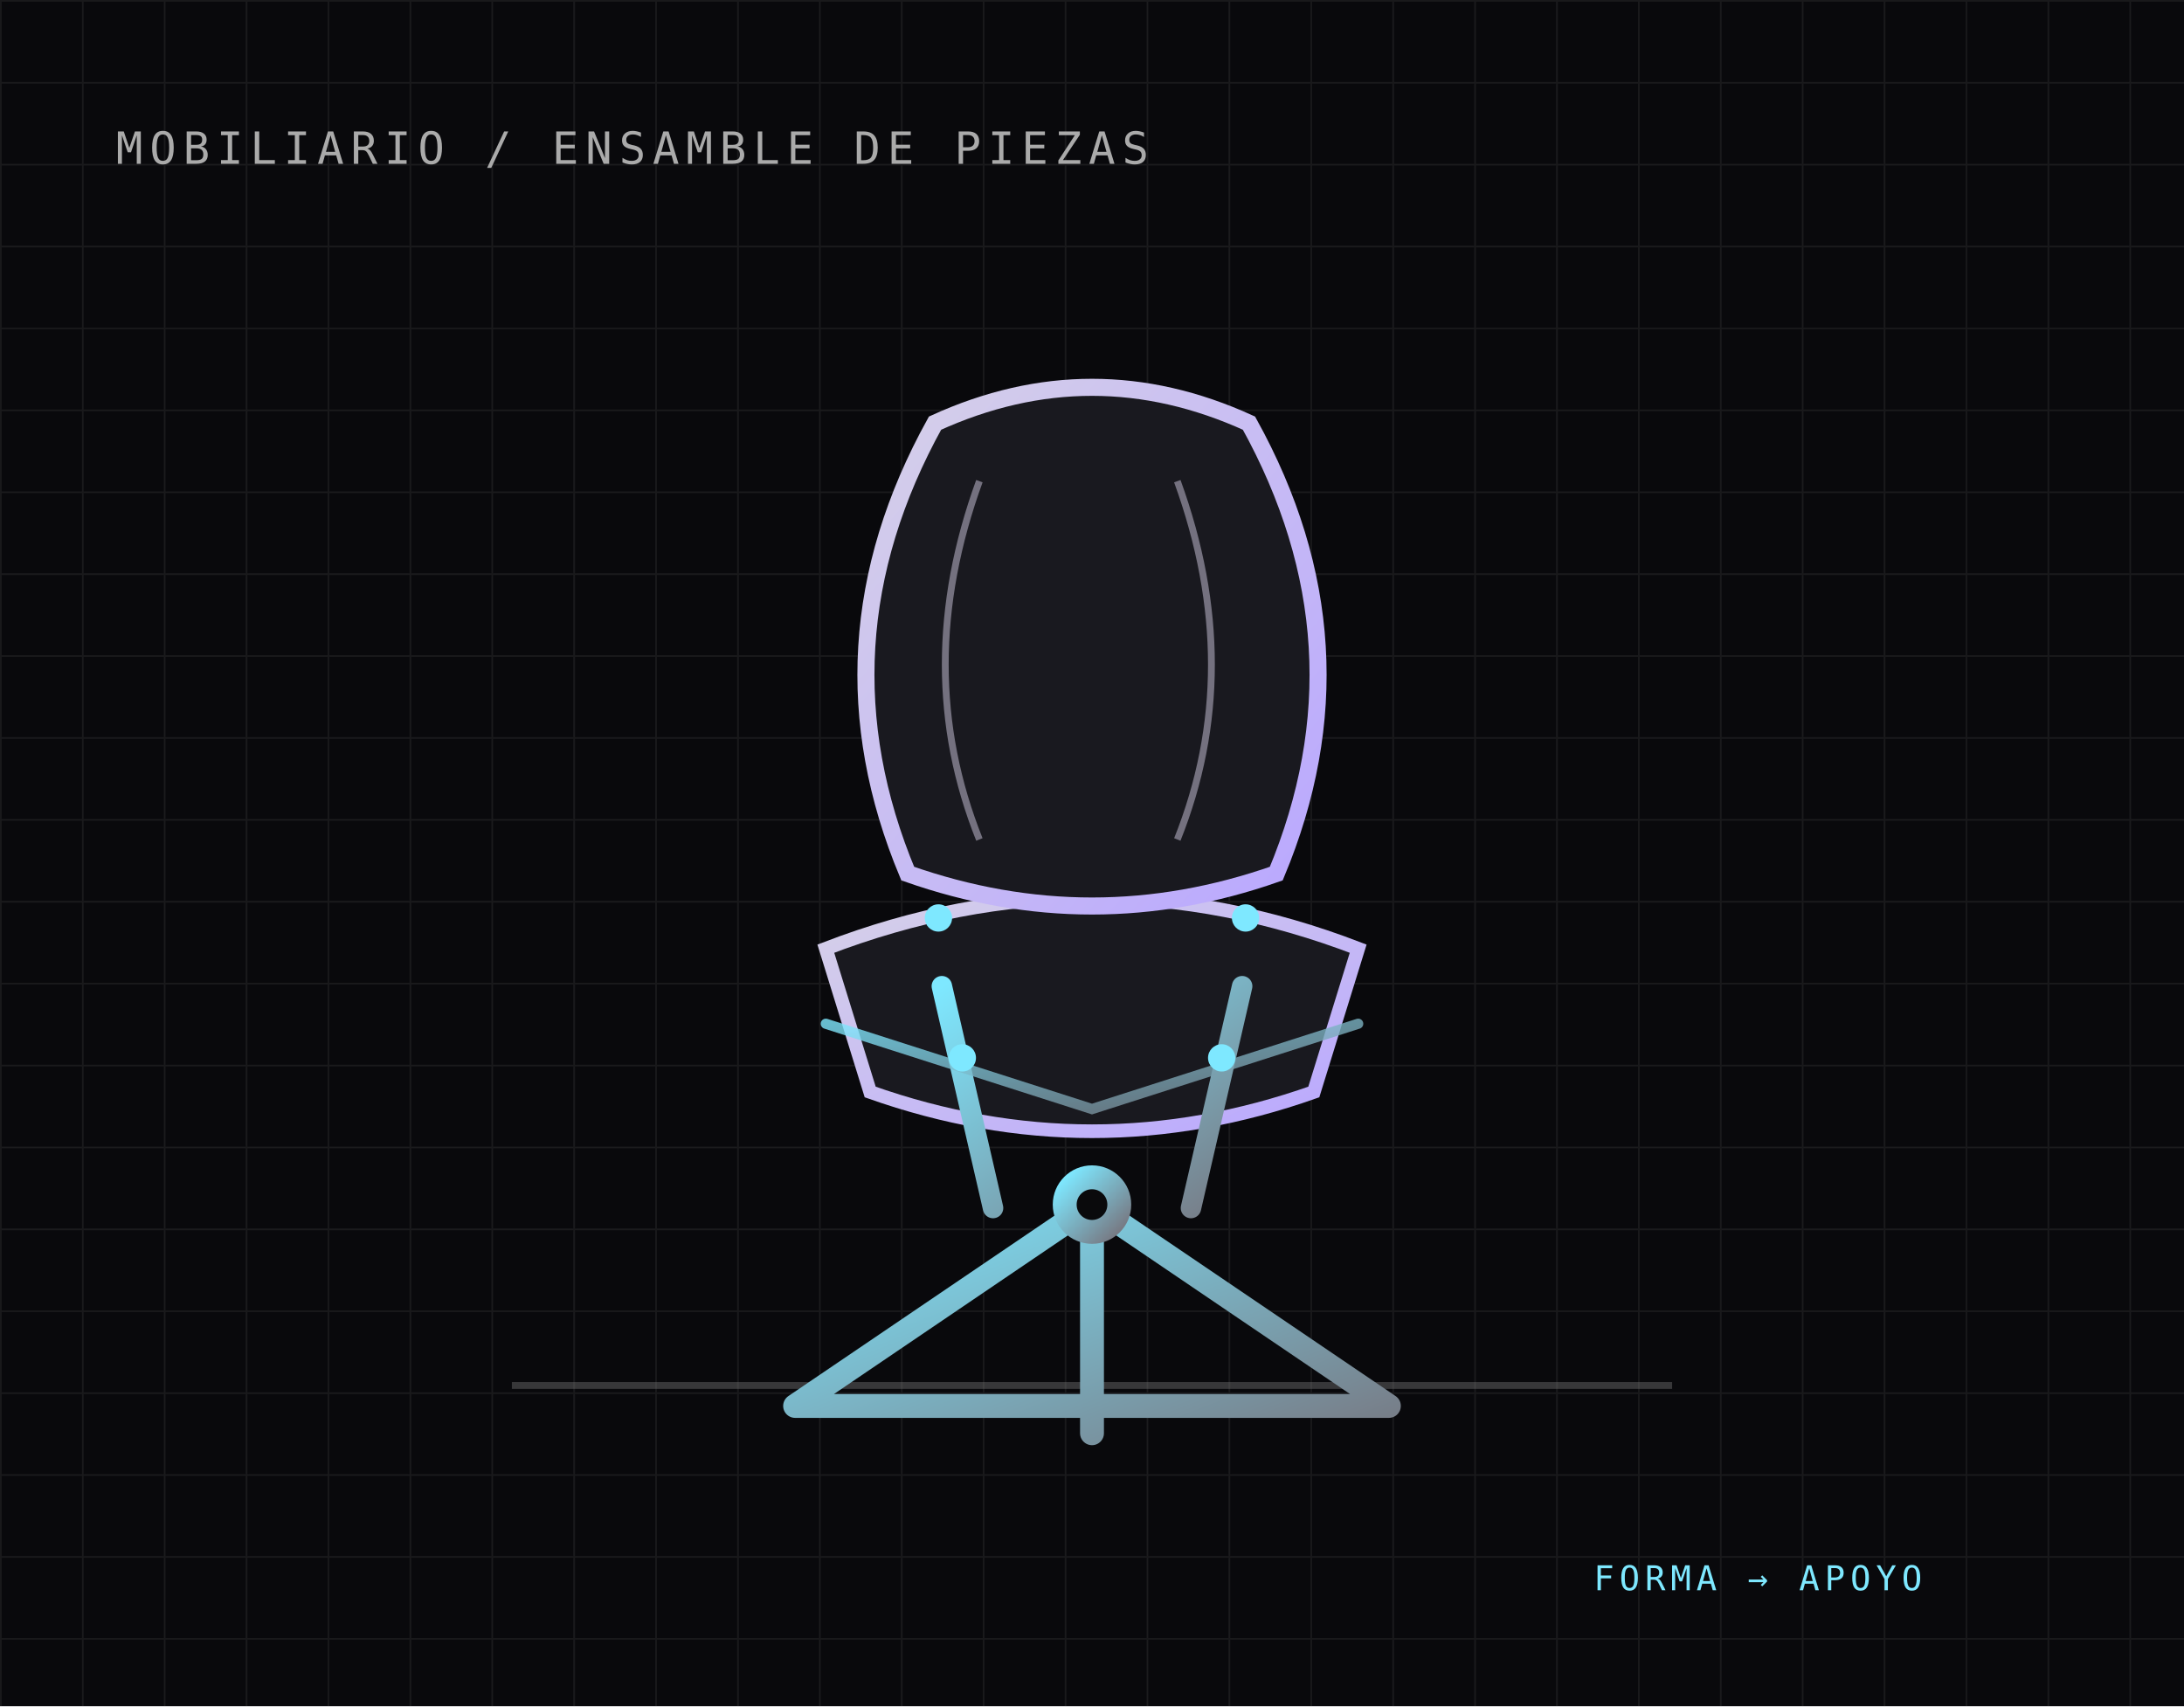
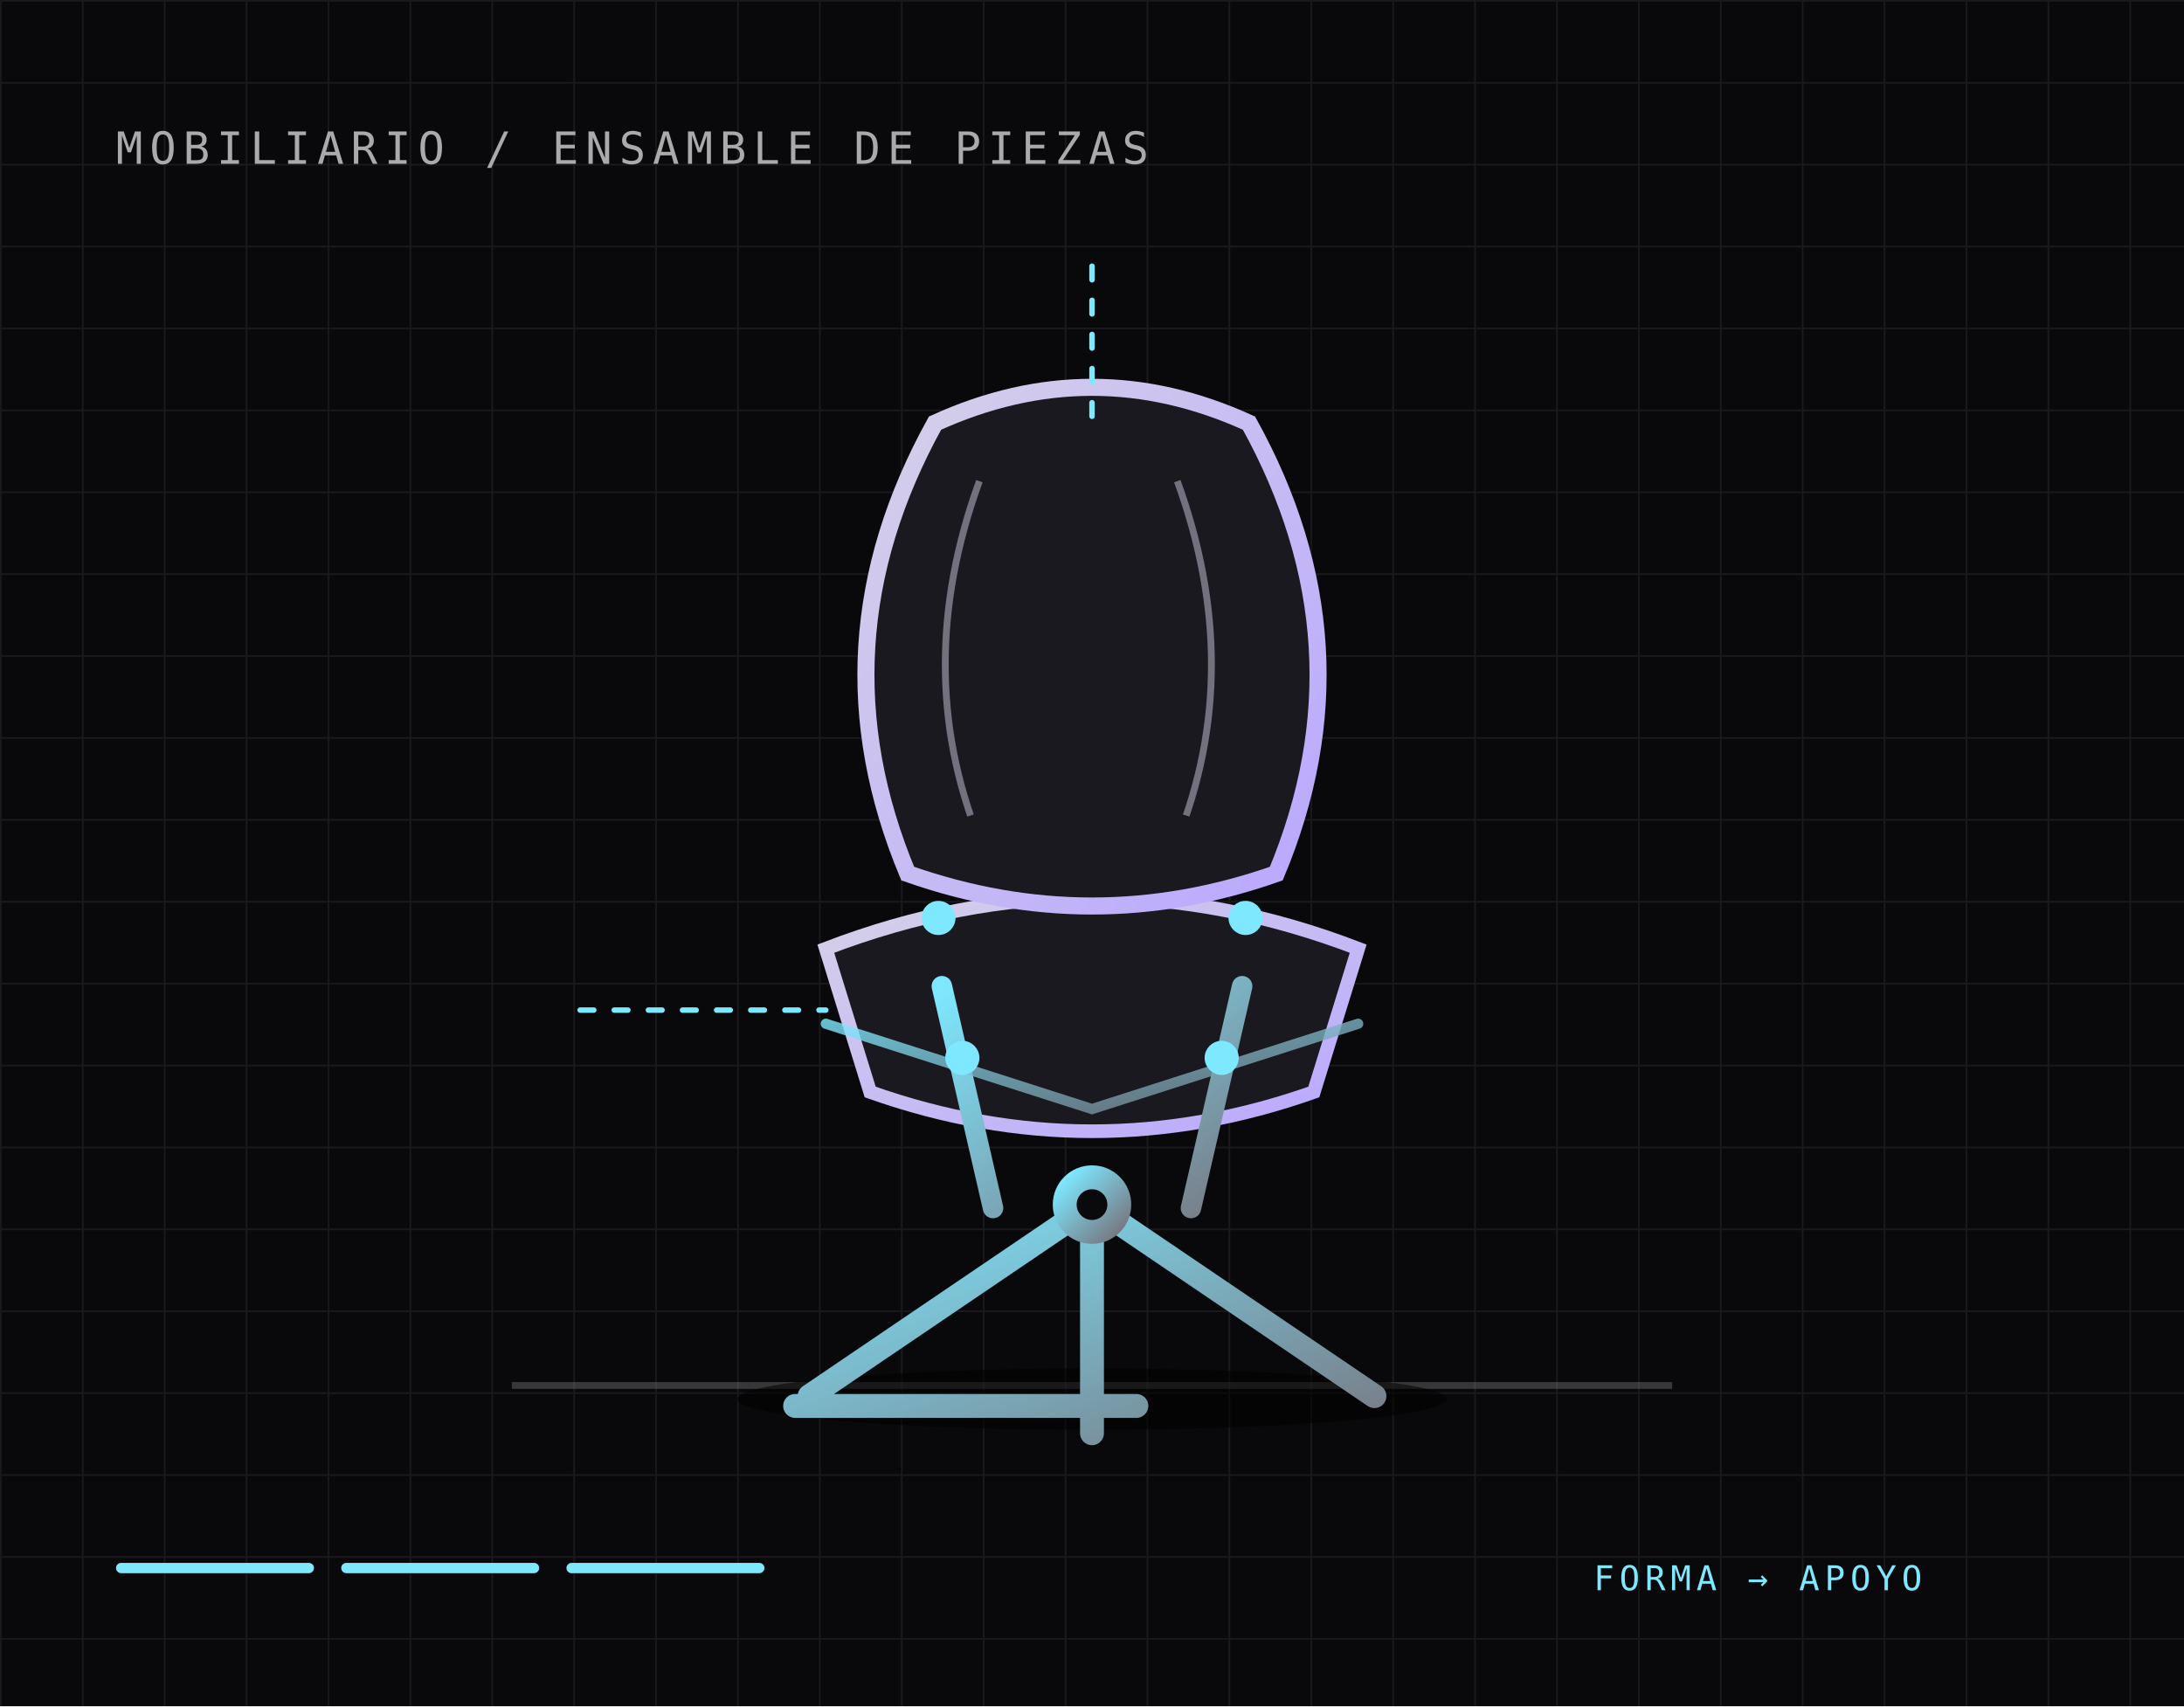
<svg xmlns="http://www.w3.org/2000/svg" viewBox="0 0 640 500" role="img" aria-labelledby="title desc">
  <defs>
    <pattern id="grid" width="24" height="24" patternUnits="userSpaceOnUse">
      <path d="M24 0H0V24" fill="none" stroke="#777" stroke-opacity=".15" />
    </pattern>
    <linearGradient id="wood" x2="1" y2="1">
      <stop stop-color="#d6d1e8" />
      <stop offset="1" stop-color="#b9a7ff" />
    </linearGradient>
    <linearGradient id="metal" x2="1" y2="1">
      <stop stop-color="#7ee8ff" />
      <stop offset="1" stop-color="#777a84" />
    </linearGradient>
  </defs>
  <rect width="640" height="500" fill="#09090c" />
  <rect width="640" height="500" fill="url(#grid)" />
  <path d="M150 406h340" stroke="#777" stroke-opacity=".42" stroke-width="2" />
+   <ellipse class="sombra" cx="320" cy="410" rx="104" ry="9" fill="#000" fill-opacity=".55" />
  <g class="base" fill="none" stroke="url(#metal)" stroke-width="7" stroke-linecap="round" stroke-linejoin="round">
-     <path d="m320 353-87 59m87-59 87 59m-87-59V420m-87-8h174" />
+     <path class="base-draw" pathLength="100" d="m320 353-87 59m87-59 87 59m-87-59V420m-87-8h174" />
    <circle cx="320" cy="353" r="8" fill="#0a0a0c" />
  </g>
  <path class="seat" d="M242 278q78-30 156 0l-13 42q-65 23-130 0z" fill="#19191f" stroke="url(#wood)" stroke-width="4" />
  <path class="back" d="M266 256q-28-67 8-132 46-21 92 0 36 65 8 132-54 19-108 0z" fill="#19191f" stroke="url(#wood)" stroke-width="5" />
-   <path class="back-detail" d="M287 141q-20 55 0 105m58-105q20 55 0 105" fill="none" stroke="#d6d1e8" stroke-opacity=".48" stroke-width="2" />
+   <path class="back-detail" pathLength="100" d="M287 141q-20 55 0 105m58-105q20 55 0 105" fill="none" stroke="#d6d1e8" stroke-opacity=".48" stroke-width="2" />
+   <g class="guias" fill="none" stroke="#7ee8ff" stroke-width="1.6" stroke-dasharray="4 6" stroke-linecap="round">
+     <path d="M170 296h72" />
+     <path d="M320 78v46" />
+     <path d="M276 289 291 354" />
+   </g>
  <g class="supports" fill="none" stroke="url(#metal)" stroke-width="6" stroke-linecap="round">
-     <path d="m276 289 15 65m73-65-15 65" />
+     <path class="sup-draw" pathLength="100" d="m276 289 15 65m73-65-15 65" />
    <path d="m242 300 78 25 78-25" stroke-width="3" opacity=".8" />
+   </g>
+   <g class="steps" aria-hidden="true">
+     <rect x="34" y="458" width="58" height="3" rx="1.5" fill="#2b2b33" />
+     <rect class="sf sf1" x="34" y="458" width="58" height="3" rx="1.5" fill="#7ee8ff" />
+     <rect x="100" y="458" width="58" height="3" rx="1.5" fill="#2b2b33" />
+     <rect class="sf sf2" x="100" y="458" width="58" height="3" rx="1.5" fill="#7ee8ff" />
+     <rect x="166" y="458" width="58" height="3" rx="1.5" fill="#2b2b33" />
+     <rect class="sf sf3" x="166" y="458" width="58" height="3" rx="1.5" fill="#7ee8ff" />
+   </g>
+   <g class="clics" fill="none" stroke="#7ee8ff" stroke-width="2">
+     <circle class="clic" cx="275" cy="269" r="4" />
+     <circle class="clic" cx="365" cy="269" r="4" />
+     <circle class="clic" cx="282" cy="310" r="4" />
+     <circle class="clic" cx="358" cy="310" r="4" />
  </g>
  <g class="fasteners" fill="#7ee8ff">
    <circle cx="275" cy="269" r="4" />
    <circle cx="365" cy="269" r="4" />
    <circle cx="282" cy="310" r="4" />
    <circle cx="358" cy="310" r="4" />
  </g>
  <text x="34" y="48" fill="#aaa" font-family="monospace" font-size="13" letter-spacing="2">MOBILIARIO / ENSAMBLE DE PIEZAS</text>
  <text x="467" y="466" fill="#7ee8ff" font-family="monospace" font-size="10" letter-spacing="1.5">FORMA → APOYO</text>
  <style>
    .en-pausa *{animation-play-state:paused!important}
-     @media(prefers-reduced-motion:no-preference){.base,.seat,.back,.back-detail,.supports,.fasteners{transform-box:fill-box;transform-origin:center;animation-duration:12s;animation-timing-function:cubic-bezier(.76,0,.24,1);animation-iteration-count:infinite}.base{animation-name:base-in}.seat{animation-name:seat-in;animation-delay:.8s}.back{animation-name:back-in;animation-delay:1.4s}.back-detail{animation-name:back-in;animation-delay:1.7s}.supports{animation-name:support-in;animation-delay:2.3s}.fasteners{animation-name:fast-in;animation-delay:2.8s}}
-     @keyframes base-in{0%,6%{opacity:.1;transform:translateY(22px)}25%,78%{opacity:1;transform:translateY(0)}90%,100%{opacity:.1;transform:translateY(22px)}}
-     @keyframes seat-in{0%,15%{opacity:.1;transform:translateY(18px)}34%,78%{opacity:1;transform:translateY(0)}90%,100%{opacity:.1;transform:translateY(18px)}}
-     @keyframes back-in{0%,25%{opacity:.1;transform:translateY(-24px)}45%,78%{opacity:1;transform:translateY(0)}90%,100%{opacity:.1;transform:translateY(-24px)}}
-     @keyframes support-in{0%,40%{opacity:.1;transform:scale(.9)}58%,78%{opacity:1;transform:scale(1)}90%,100%{opacity:.1;transform:scale(.9)}}
-     @keyframes fast-in{0%,52%{opacity:.1}65%,78%{opacity:1}90%,100%{opacity:.1}}
-     @media(prefers-reduced-motion:reduce){.base,.seat,.back,.back-detail,.supports,.fasteners{opacity:1;transform:none}}
+     .base-draw,.sup-draw,.back-detail{stroke-dasharray:100}
+     @media(prefers-reduced-motion:no-preference){
+       .sombra{transform-box:fill-box;transform-origin:center;animation:sombra 12s cubic-bezier(.16,1,.3,1) infinite}
+       .base circle{transform-box:fill-box;transform-origin:center;animation:hub 12s cubic-bezier(.16,1,.3,1) infinite}
+       .base-draw{animation:d-base 12s cubic-bezier(.4,0,.2,1) infinite}
+       .sup-draw{animation:d-sup 12s cubic-bezier(.4,0,.2,1) infinite}
+       .supports path:nth-child(2){animation:fade-sup 12s ease-out infinite}
+       .seat{transform-box:fill-box;transform-origin:center;animation:seat 12s cubic-bezier(.16,1,.3,1) infinite}
+       .back{transform-box:fill-box;transform-origin:50% 100%;animation:back 12s cubic-bezier(.16,1,.3,1) infinite}
+       .back-detail{animation:d-det 12s cubic-bezier(.4,0,.2,1) infinite}
+       .guias{animation:guias 12s ease-in-out infinite}
+       .fasteners circle{transform-box:fill-box;transform-origin:center;animation:fix 12s cubic-bezier(.16,1,.3,1) infinite}
+       .fasteners circle:nth-child(2){animation-delay:.12s}.fasteners circle:nth-child(3){animation-delay:.24s}.fasteners circle:nth-child(4){animation-delay:.36s}
+       .clic{transform-box:fill-box;transform-origin:center;animation:clic 12s ease-out infinite}
+       .clic:nth-child(2){animation-delay:.12s}.clic:nth-child(3){animation-delay:.24s}.clic:nth-child(4){animation-delay:.36s}
+       .sf1{animation:sf1 12s linear infinite}.sf2{animation:sf2 12s linear infinite}.sf3{animation:sf3 12s linear infinite}
+     }
+     @keyframes sombra{0%,3%{opacity:0;transform:scaleX(.3)}20%,90%{opacity:1;transform:scaleX(1)}97%,100%{opacity:0;transform:scaleX(1)}}
+     @keyframes hub{0%,14%{opacity:0;transform:scale(0)}22%,90%{opacity:1;transform:scale(1)}97%,100%{opacity:0;transform:scale(1)}}
+     @keyframes d-base{0%,4%{stroke-dashoffset:100;opacity:1}22%,90%{stroke-dashoffset:0;opacity:1}97%,100%{stroke-dashoffset:0;opacity:0}}
+     @keyframes d-sup{0%,18%{stroke-dashoffset:100;opacity:1}32%,90%{stroke-dashoffset:0;opacity:1}97%,100%{stroke-dashoffset:0;opacity:0}}
+     @keyframes fade-sup{0%,30%{opacity:0}40%,90%{opacity:.8}97%,100%{opacity:0}}
+     @keyframes seat{0%,30%{opacity:0;transform:translateX(-72px) rotate(-8deg)}46%,90%{opacity:1;transform:translateX(0) rotate(0)}97%,100%{opacity:0;transform:translateX(0) rotate(0)}}
+     @keyframes back{0%,44%{opacity:0;transform:translateY(-72px) rotate(5deg)}60%,90%{opacity:1;transform:translateY(0) rotate(0)}97%,100%{opacity:0;transform:translateY(0) rotate(0)}}
+     @keyframes d-det{0%,58%{stroke-dashoffset:100;opacity:.48}68%,90%{stroke-dashoffset:0;opacity:.48}97%,100%{stroke-dashoffset:0;opacity:0}}
+     @keyframes guias{0%,24%{opacity:0}30%,52%{opacity:.85}62%,100%{opacity:0}}
+     @keyframes fix{0%,60%{opacity:0;transform:scale(0)}68%,90%{opacity:1;transform:scale(1)}97%,100%{opacity:0;transform:scale(1)}}
+     @keyframes clic{0%,61%{opacity:0;transform:scale(1)}64%{opacity:.9}74%{opacity:0;transform:scale(3.2)}100%{opacity:0;transform:scale(1)}}
+     .sf{transform-box:fill-box;transform-origin:0 50%}
+     @keyframes sf1{0%,4%{transform:scaleX(0);opacity:1}32%,90%{transform:scaleX(1);opacity:1}97%,100%{transform:scaleX(1);opacity:0}}
+     @keyframes sf2{0%,30%{transform:scaleX(0);opacity:1}46%,90%{transform:scaleX(1);opacity:1}97%,100%{transform:scaleX(1);opacity:0}}
+     @keyframes sf3{0%,44%{transform:scaleX(0);opacity:1}66%,90%{transform:scaleX(1);opacity:1}97%,100%{transform:scaleX(1);opacity:0}}
+     @media(prefers-reduced-motion:reduce){.sombra,.base circle,.base-draw,.sup-draw,.supports path,.seat,.back,.back-detail,.fasteners circle,.sf{opacity:1;transform:none;stroke-dashoffset:0}.guias,.clic{opacity:0}}
  </style>
</svg>
